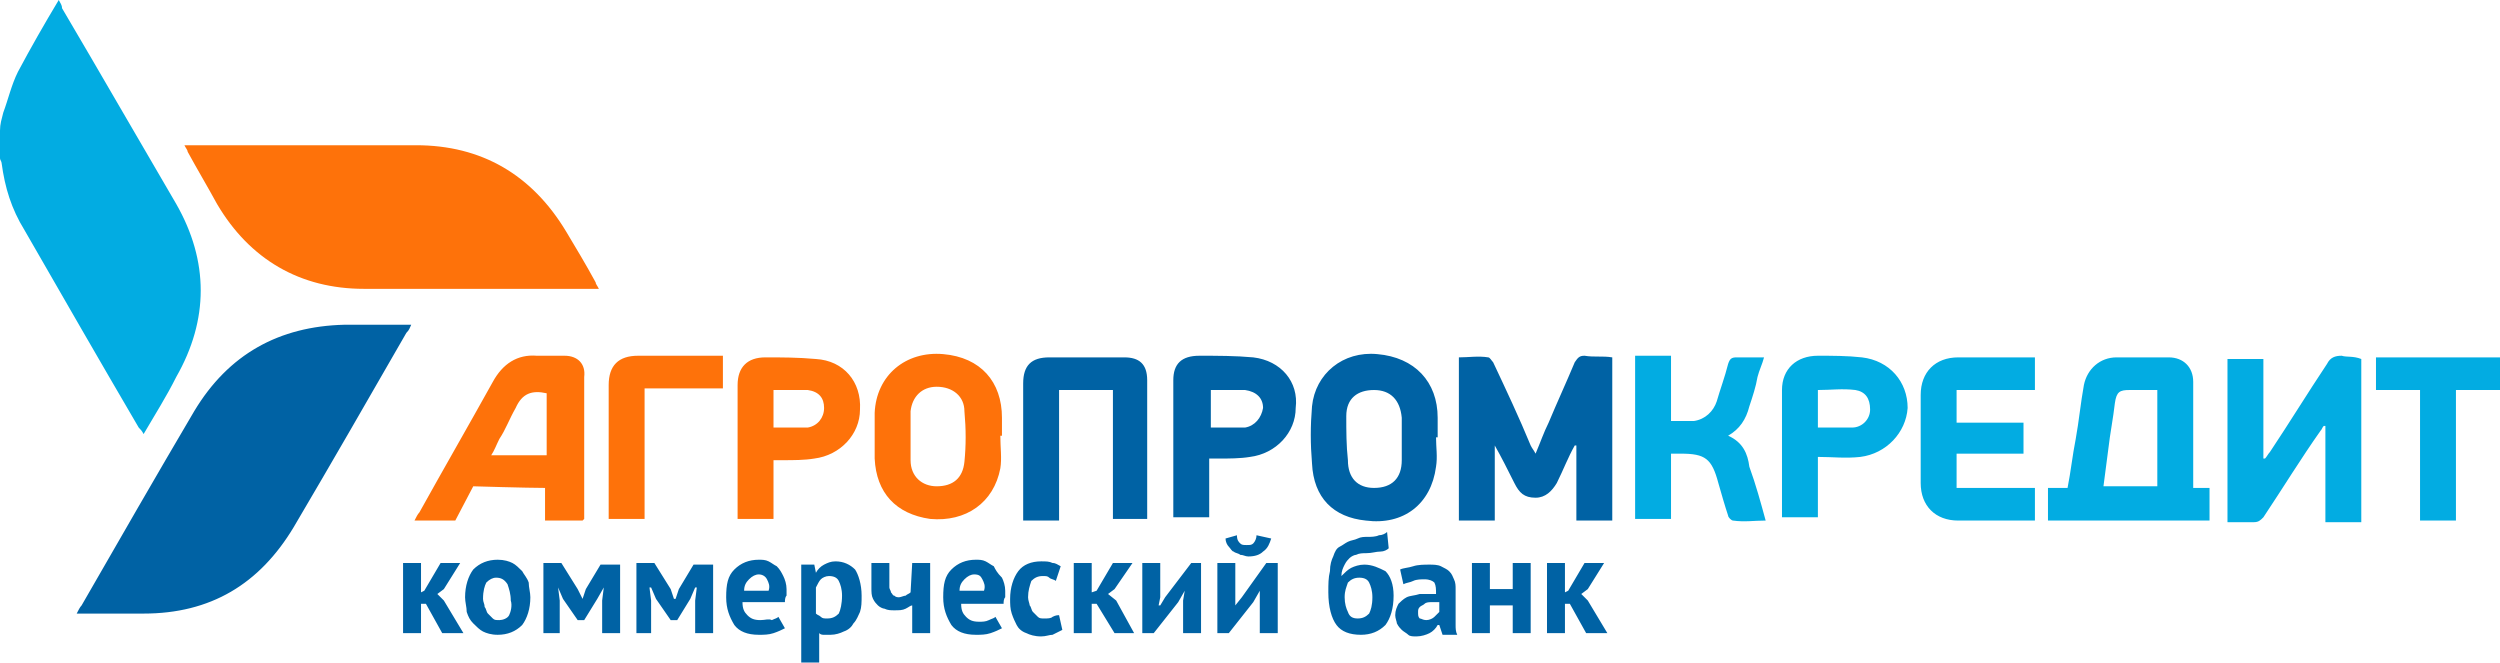
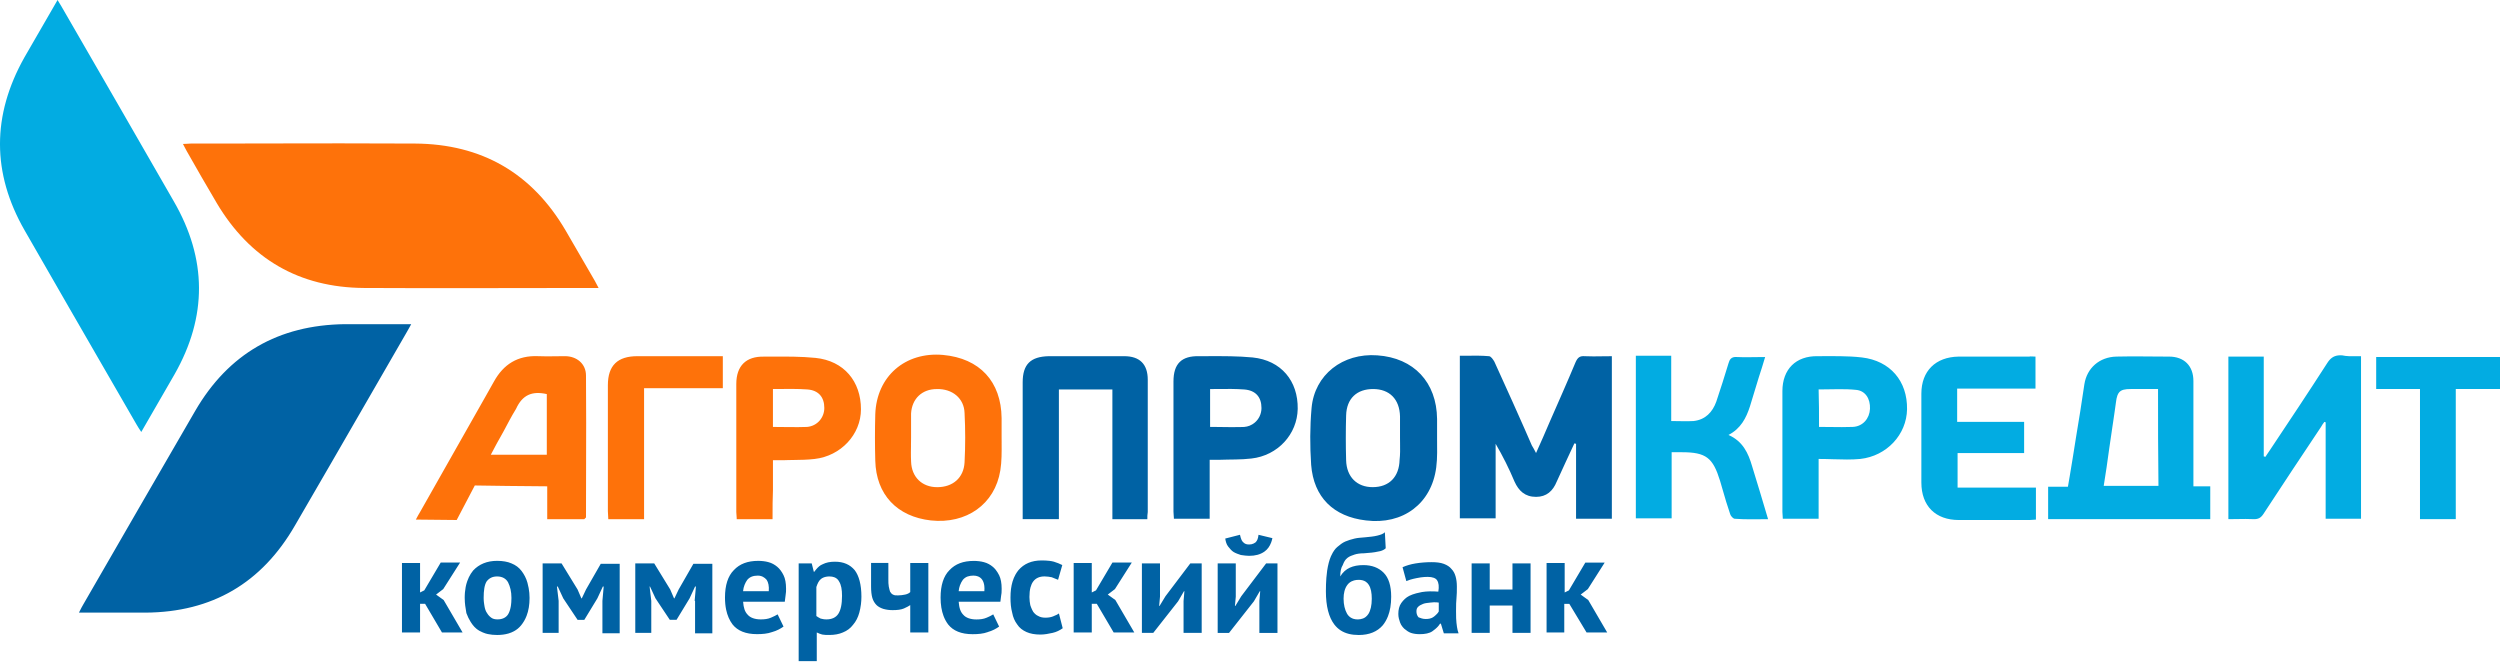
- <svg xmlns="http://www.w3.org/2000/svg" viewBox="0 0 153.2 40.6">
-   <path fill="#02ace2" d="M3.8.5c0-.2-.1-.3-.2-.5-.9 1.5-1.7 2.9-2.5 4.4-.4.8-.6 1.7-.9 2.5-.1.4-.2.7-.2 1.1v1.7c0 .1.1.2.1.3.2 1.5.6 2.8 1.4 4.1 2.3 4 4.6 8 7 12.1.1.1.2.2.3.4.7-1.2 1.4-2.3 2-3.5 2-3.5 2-7.1 0-10.6-2.4-4.1-4.7-8.1-7-12zm130.6 28.8v-5.9c0-.9-.6-1.5-1.5-1.5h-3.2c-1 0-1.8.7-2 1.7-.2 1.1-.3 2.2-.5 3.3-.2 1-.3 2-.5 3h-1.2v2h9.9v-2h-1v-.6zm-5.5.5c.1-.8.2-1.5.3-2.3.1-.9.3-1.9.4-2.8.1-.7.3-.8.9-.8h1.7v5.9h-3.3zm14.6-8c-.4 0-.7.1-.9.5-1.2 1.8-2.3 3.6-3.5 5.4-.1.1-.2.3-.3.4h-.1V22h-2.2v10h1.6c.3 0 .4-.1.6-.3 1.2-1.8 2.3-3.6 3.5-5.3.1-.1.1-.2.2-.3h.1V32h2.2V22c-.5-.2-.9-.1-1.2-.2zm-37.6 4.9c.7-.4 1.1-1 1.3-1.8.2-.6.4-1.2.5-1.8.1-.4.3-.8.4-1.2h-1.7c-.3 0-.4.1-.5.4-.2.8-.5 1.6-.7 2.3-.2.6-.7 1.1-1.4 1.2h-1.4v-4h-2.2v10h2.2v-4h.6c1.5 0 1.9.3 2.3 1.8.2.7.4 1.4.6 2 0 .1.2.3.3.3.7.1 1.3 0 2 0-.3-1.1-.6-2.2-1-3.3-.1-.8-.4-1.5-1.3-1.9zm14 1.1h4.1v-1.9h-4.1v-2h4.8v-2H120c-1.4 0-2.3.9-2.3 2.3v5.4c0 1.4.9 2.3 2.3 2.3h4.7v-2h-4.8v-2.1zm-5.8-5.9c-.9-.1-1.8-.1-2.7-.1-1.3 0-2.2.8-2.2 2.1v7.8h2.2V28c.9 0 1.7.1 2.6 0 1.6-.2 2.8-1.5 2.9-3 0-1.6-1.1-2.9-2.8-3.1zm-.6 4.3h-2.1v-2.3c.8 0 1.5-.1 2.3 0 .6.1.9.5.9 1.2 0 .6-.5 1.1-1.1 1.1zm32.1-4.3v2h2.7v8h2.2v-8h2.7v-2h-7.6z" />
-   <path fill="#fe720a" d="M34.7 14.2c-2.1-3.5-5.2-5.3-9.2-5.3H11.3c.1.2.2.3.2.4.6 1.1 1.2 2.1 1.8 3.2 2 3.4 5.1 5.2 9 5.2h14.4c-.1-.2-.2-.3-.2-.4-.6-1.1-1.2-2.1-1.8-3.1zm-.1 7.6h-1.7c-1.2-.1-2.1.5-2.7 1.6-1.5 2.7-3 5.3-4.5 8-.1.1-.2.3-.3.5h2.5l1.1-2.1s3.3.1 4.4.1v2h2.3l.1-.1v-8.7c.1-.8-.4-1.3-1.2-1.3zm-1.1 6.1h-3.4c.2-.3.3-.6.5-1 .4-.6.6-1.2 1-1.9.4-.9 1-1.1 1.9-.9v3.8zm27.9-2.3c0-2.2-1.3-3.7-3.6-3.9-2.3-.2-4.1 1.3-4.2 3.6v2.8c.1 2.1 1.3 3.4 3.4 3.7 2.2.2 3.9-1 4.3-3.1.1-.6 0-1.3 0-2h.1v-1.1zm-2.3 2.7c-.1 1-.7 1.5-1.7 1.5-.9 0-1.6-.6-1.6-1.6v-3c.1-.9.7-1.5 1.6-1.5 1 0 1.7.6 1.7 1.5.1 1.1.1 2.1 0 3.1zM50 22c-1.1-.1-2.1-.1-3.1-.1-1.1 0-1.7.6-1.7 1.7v8.2h2.2v-3.6h.6c.6 0 1.3 0 1.9-.1 1.6-.2 2.8-1.5 2.8-3 .1-1.7-1-3-2.7-3.1zm-.5 4.2h-2.1v-2.3h2.1c.7.1 1 .5 1 1.1s-.4 1.1-1 1.2zm-10.4-4.4c-1.2 0-1.8.6-1.8 1.8v8.2h2.2v-8h4.8v-2h-5.2z" />
-   <path fill="#0062a4" d="M25.2 19.9h-4.1c-4 .1-7.1 1.8-9.2 5.3-2.3 3.9-4.6 7.9-6.9 11.9-.1.1-.2.3-.3.5h4.1c4.1 0 7.1-1.8 9.2-5.3 2.3-3.9 4.6-7.9 6.9-11.9.2-.2.2-.3.3-.5zm71.9 1.9c-.3 0-.4.1-.6.4-.5 1.2-1.1 2.5-1.6 3.7-.3.6-.5 1.2-.8 1.9-.1-.2-.2-.3-.3-.5-.7-1.7-1.5-3.4-2.3-5.1-.1-.1-.2-.3-.3-.3-.6-.1-1.2 0-1.8 0v10h2.2v-4.6c.4.7.8 1.5 1.2 2.3.3.6.6.9 1.3.9.6 0 1-.4 1.3-.9.4-.8.7-1.6 1.1-2.3h.1v4.6h2.2v-10c-.6-.1-1.1 0-1.7-.1zm-32.2 2.1h3.3v7.9h2.1v-8.5c0-1-.5-1.4-1.4-1.4h-4.6c-1.1 0-1.6.5-1.6 1.6v8.4h2.2v-8zm18.8 8c2.3.3 4-1 4.3-3.3.1-.6 0-1.2 0-1.8h.1v-1.2c0-2.2-1.4-3.7-3.7-3.9-2.1-.2-3.8 1.2-4 3.2-.1 1.2-.1 2.3 0 3.5.1 2.1 1.3 3.3 3.3 3.5zm-1.2-6.4c0-1.1.7-1.6 1.7-1.6s1.6.6 1.7 1.7v2.6c0 1.1-.6 1.7-1.7 1.7-1 0-1.6-.6-1.6-1.7-.1-.9-.1-1.8-.1-2.7zm-5.7-3.6c-1.1-.1-2.2-.1-3.3-.1-1.1 0-1.6.5-1.6 1.5v8.4h2.2v-3.6h.6c.6 0 1.3 0 1.9-.1 1.6-.2 2.8-1.5 2.8-3 .2-1.6-.9-2.9-2.6-3.1zm-.5 4.3h-2.1v-2.3h2.1c.7.1 1.1.5 1.1 1.1-.1.6-.5 1.1-1.1 1.2zM26.8 36.4l.4-.3 1-1.6H27l-1 1.7-.2.1v-1.8h-1.1v4.3h1.1V37h.3l1 1.8h1.3l-1.2-2-.4-.4zM32 35c-.2-.2-.4-.4-.6-.5-.2-.1-.5-.2-.9-.2-.6 0-1.1.2-1.5.6-.3.4-.5 1-.5 1.7 0 .3.1.6.1.9.1.3.2.5.4.7s.4.4.6.5c.2.1.5.2.9.2.6 0 1.1-.2 1.5-.6.3-.4.5-1 .5-1.7 0-.3-.1-.6-.1-.9-.1-.3-.3-.5-.4-.7zm-.8 2.7c-.1.2-.4.3-.6.3-.2 0-.3 0-.4-.1l-.3-.3c-.1-.1-.1-.3-.2-.4 0-.2-.1-.3-.1-.5 0-.5.1-.8.2-1 .2-.2.4-.3.6-.3.3 0 .5.1.7.4.1.3.2.6.2 1 .1.3 0 .7-.1.9zm4.7-1.6l-.2.6-.3-.6-1-1.6h-1.1v4.3h1v-2l-.1-.8.3.7.9 1.3h.4l.8-1.3.4-.7-.1.8v2H38v-4.2h-1.2l-.9 1.5zm5.7 0l-.2.6h-.1l-.2-.6-1-1.6H39v4.3h.9v-2l-.1-.8h.1l.3.7.9 1.3h.4l.8-1.3.3-.7h.1l-.1.8v2h1.1v-4.2h-1.2l-.9 1.5zm6-1.4c-.2-.1-.3-.2-.5-.3s-.4-.1-.6-.1c-.6 0-1.1.2-1.5.6-.4.4-.5.9-.5 1.7 0 .7.2 1.2.5 1.7.3.4.8.6 1.5.6.3 0 .6 0 .9-.1s.5-.2.7-.3l-.4-.7c-.1.1-.2.1-.4.2-.2-.1-.4 0-.7 0-.4 0-.6-.1-.8-.3-.2-.2-.3-.4-.3-.8h2.6c0-.1 0-.3.1-.4v-.4c0-.3-.1-.6-.2-.8s-.2-.4-.4-.6zm-2 1.5c0-.3.1-.5.3-.7.2-.2.4-.3.6-.3s.4.1.5.3.2.4.1.7h-1.5zm5.6-1.8c-.3 0-.5.1-.7.2-.2.1-.4.3-.5.5l-.1-.5h-.8v6h1.1v-1.8c.1.1.2.1.3.1h.4c.3 0 .6-.1.8-.2.3-.1.5-.3.6-.5.2-.2.3-.5.4-.7.1-.3.1-.6.1-1 0-.7-.2-1.3-.4-1.6-.3-.3-.7-.5-1.2-.5zm.2 3.2c-.2.2-.4.3-.7.3-.2 0-.3 0-.4-.1s-.2-.1-.3-.2V36c.1-.2.2-.4.3-.5.1-.1.3-.2.5-.2.3 0 .5.1.6.3s.2.5.2.9c0 .5-.1.9-.2 1.1zm4.4-1.3c-.1.1-.2.1-.3.2-.1 0-.3.1-.4.1s-.2 0-.3-.1c-.1 0-.1-.1-.2-.2 0-.1-.1-.2-.1-.3v-1.5h-1.1V36c0 .3 0 .5.1.7s.2.3.3.4c.1.1.3.2.4.2.2.1.4.1.6.1.3 0 .5 0 .7-.1s.3-.2.4-.2v1.7H57v-4.3h-1.1l-.1 1.8zm5.1-1.6c-.2-.1-.3-.2-.5-.3s-.4-.1-.6-.1c-.6 0-1.1.2-1.5.6-.4.4-.5.9-.5 1.7 0 .7.2 1.2.5 1.7.3.4.8.6 1.5.6.3 0 .6 0 .9-.1s.5-.2.7-.3l-.4-.7c-.1.1-.2.1-.4.2s-.4.1-.6.1c-.4 0-.6-.1-.8-.3-.2-.2-.3-.4-.3-.8h2.6c0-.1 0-.3.1-.4v-.4c0-.3-.1-.6-.2-.8-.3-.3-.4-.5-.5-.7zm-2.1 1.5c0-.3.1-.5.3-.7.2-.2.4-.3.6-.3.3 0 .4.1.5.3s.2.4.1.7h-1.5zm5.7 1.6c-.1.1-.3.1-.5.1s-.3 0-.4-.1l-.3-.3c-.1-.1-.1-.3-.2-.4 0-.1-.1-.3-.1-.5 0-.4.1-.7.2-1 .2-.2.4-.3.7-.3.2 0 .3 0 .4.1s.3.1.4.2l.3-.9c-.2-.1-.3-.2-.5-.2-.2-.1-.4-.1-.7-.1-.6 0-1.1.2-1.4.6-.3.4-.5 1-.5 1.7 0 .3 0 .6.1.9.1.3.2.5.3.7.1.2.3.4.6.5.2.1.5.2.9.2.3 0 .5-.1.7-.1l.6-.3-.2-.9c-.1 0-.2 0-.4.1zm3.4-1.4l.4-.3 1.1-1.6h-1.2l-1 1.7-.3.1v-1.8h-1.1v4.3h1.1V37h.3l1.1 1.8h1.2l-1.1-2-.5-.4zm3.5.2l-.3.5H71l.1-.5v-2.1H70v4.3h.7l1.5-1.9.4-.7-.1.6v2h1.1v-4.3H73l-1.6 2.1zm4.2-2.8c.1.1.3.1.4.2.2 0 .3.1.5.1.4 0 .7-.1.9-.3.3-.2.4-.5.5-.8l-.9-.2c0 .2-.1.4-.2.5s-.2.1-.4.1-.3 0-.4-.1-.2-.2-.2-.5l-.7.2c0 .2.1.4.2.5s.2.3.3.3zm.5 2.8l-.4.5v-2.6h-1.1v4.3h.7l1.5-1.9.4-.7v2.6h1.1v-4.3h-.7l-1.5 2.1zm7.5-2c-.3 0-.6.1-.8.2-.2.1-.4.3-.6.5 0-.3.1-.5.2-.7s.2-.3.3-.4c.1-.1.3-.2.4-.2.2-.1.4-.1.6-.1.4 0 .6-.1.9-.1.2 0 .4-.1.5-.2l-.1-1c-.1.1-.3.2-.5.2-.2.1-.5.1-.7.1s-.4 0-.6.1-.4.1-.6.2c-.2.1-.3.2-.5.3s-.3.3-.4.6c-.1.2-.2.5-.2.9-.1.4-.1.8-.1 1.3 0 .9.2 1.6.5 2s.8.6 1.5.6c.6 0 1.1-.2 1.5-.6.3-.4.5-1 .5-1.8 0-.7-.2-1.2-.5-1.5-.4-.2-.8-.4-1.3-.4zm.3 3c-.2.2-.4.3-.7.3-.3 0-.5-.1-.6-.4-.1-.2-.2-.5-.2-.9s.1-.6.2-.9c.2-.2.4-.3.7-.3.3 0 .5.1.6.3s.2.5.2.9c0 .5-.1.8-.2 1zm5.3-.1v-1.4c0-.2 0-.4-.1-.6-.1-.2-.1-.3-.3-.5-.1-.1-.3-.2-.5-.3s-.5-.1-.7-.1c-.3 0-.7 0-1 .1s-.6.1-.8.2l.2.9c.2-.1.4-.1.6-.2.2-.1.5-.1.7-.1.3 0 .5.1.6.2.1.2.1.4.1.7h-1c-.3.1-.6.1-.8.2-.2.1-.4.3-.5.4-.1.2-.2.4-.2.7 0 .2.1.4.1.5.1.2.2.3.3.4.1.1.3.2.4.3s.3.1.5.1c.3 0 .6-.1.8-.2.2-.1.4-.3.5-.5h.1l.2.6h.9c-.1-.2-.1-.4-.1-.6v-.8zm-1 0l-.3.3c-.1.1-.3.2-.5.2s-.3-.1-.4-.1c-.1-.1-.1-.2-.1-.4 0-.1 0-.2.1-.3s.2-.1.3-.2c.1-.1.3-.1.4-.1h.5v.6zm4.5-1.4h-1.4v-1.6h-1.1v4.3h1.1v-1.7h1.4v1.7h1.1v-4.3h-1.1v1.6zm4.2.3l.4-.3 1-1.6h-1.2l-1 1.7-.2.1v-1.8h-1.1v4.3h1.1V37h.3l1 1.8h1.3l-1.2-2-.4-.4z" />
+ <svg xmlns="http://www.w3.org/2000/svg" viewBox="0 0 154 41">
+   <path fill="#02ACE2" d="M8.702 26.61c-.128-.193-.224-.339-.297-.471L6.304 22.501l-.058-.1-2.01-3.482c-.907-1.573-1.813-3.147-2.716-4.723-2.031-3.539-2.015-7.094-.024-10.647L3.546 0l.103.171.059.096.061.1.052.091C6.126 4.455 8.422 8.416 10.705 12.4c2.053 3.552 2.073 7.098.046 10.66l-2.049 3.55ZM136.152 29.957v2.023h-9.987v-1.998h1.219l.111-.647c.063-.375.124-.744.183-1.111l.189-1.187.003-.025.007-.04c.182-1.089.363-2.205.519-3.294.155-1.012.934-1.686 1.971-1.712.494-.012.987-.013 1.479-.011.424.002.847.006 1.266.009l.498.002c.934 0 1.504.57 1.504 1.504V29.957h1.038Zm-3.217-5.993h-1.686c-.356 0-.572.047-.707.202-.047.054-.084.122-.114.206-.04.111-.067.249-.087.422l-.073.521-.088.605-.065.434-.001.006v.006l-.001.006-.001.006c-.064.427-.128.851-.186 1.27l-.001.007c-.103.75-.207 1.5-.336 2.275h3.372c-.026-1.972-.026-3.943-.026-5.967Zm12.504 7.99V21.941l-.264.002c-.334.004-.635.008-.903-.054-.178-.011-.327.006-.457.058-.058.023-.112.053-.163.089-.105.075-.198.18-.288.32-1.167 1.816-2.361 3.606-3.554 5.396-.052.086-.115.172-.175.258-.03.043-.058.087-.084.13-.013 0-.033-.007-.053-.013l-.032-.01-.019-.003v-6.148h-2.179V31.98c.183 0 .364-.003.542-.006.352-.006.696-.011 1.04.006.26 0 .415-.078.571-.311 1.167-1.79 2.361-3.58 3.554-5.37.052-.103.13-.207.207-.311.026 0 .052.026.078.026v5.94h2.179Zm-42.492-6.018c.519 0 .934.026 1.375 0 .726-.078 1.167-.545 1.401-1.193.259-.778.519-1.583.752-2.361.032-.118.074-.209.133-.274.083-.091.203-.13.386-.115.131.006.261.01.391.011l.198.001c.176-.001.353-.003.535-.006.198-.003.401-.006.614-.006-.13.441-.259.856-.389 1.246l-.545 1.79c-.233.727-.571 1.375-1.323 1.764.882.389 1.219 1.116 1.453 1.92.337 1.063.648 2.153.986 3.269-.727 0-1.375.026-2.05-.026-.104 0-.259-.182-.285-.286-.173-.498-.317-.997-.464-1.506l-.159-.543c-.441-1.427-.856-1.764-2.36-1.764h-.623v4.073h-2.205V21.915h2.179v4.021Zm22.439-1.998v-1.971c-.181 0-.311-.026-.389 0h-4.358c-1.401.026-2.283.882-2.283 2.283v5.474c0 1.453.882 2.309 2.309 2.309h4.358c.13 0 .26-.026.39-.026v-1.972h-4.826v-2.127h4.099v-1.92h-4.125v-2.049h4.825Zm-13.359 4.332v3.684h-2.206c0-.065-.006-.136-.012-.207-.007-.071-.013-.143-.013-.208v-7.445c0-1.349.83-2.179 2.179-2.153.908 0 1.816-.026 2.723.078 1.739.207 2.802 1.453 2.776 3.191-.026 1.557-1.245 2.879-2.879 3.061-.548.052-1.096.035-1.666.018-.294-.009-.594-.018-.902-.018Zm.025-1.972c.247 0 .487.003.723.006h.011c.457.006.899.012 1.342-.006.622-.026 1.037-.518 1.063-1.115.026-.623-.285-1.116-.856-1.167-.344-.036-.694-.044-1.047-.043-.198.001-.396.004-.595.008-.222.004-.444.008-.666.008.025.752.025 1.531.025 2.309Zm34.321-2.334h2.698v8.016h2.205v-8.016H154v-1.972h-7.627v1.972Z" />
+   <path fill="#FE720A" d="M36.874 17.739h-.493c-4.644 0-9.287.026-13.957 0-3.995-.026-7.03-1.79-9.079-5.24l-.003-.006-.003-.006c-.621-1.06-1.242-2.12-1.836-3.179-.035-.058-.064-.116-.095-.178l-.007-.014-.004-.007c-.036-.072-.075-.15-.127-.241.111 0 .207-.007.297-.014l.121-.008.043-.002.059-.001c1.024 0 2.047-.001 3.07-.003l1.521-.003c3.061-.006 6.122-.012 9.183.006 4.099.026 7.212 1.816 9.287 5.37.597 1.038 1.193 2.049 1.79 3.087.038.064.071.129.106.2.036.072.075.15.127.241Zm-.882 14.242h-2.283V29.957c-.519 0-1.52-.011-2.443-.023-1.061-.014-2.018-.029-2.018-.029l-1.115 2.127s-2.023-.026-2.516-.026c.104-.207.182-.337.26-.467.75-1.333 1.508-2.666 2.265-3.999l.368-.649c.476-.838.951-1.676 1.425-2.514l.481-.854c.597-1.09 1.479-1.634 2.724-1.583.361.017.723.012 1.091.006.188-.003.377-.006.569-.006.726 0 1.297.467 1.297 1.193.017 1.935.011 3.87.006 5.813-.003.974-.006 1.95-.006 2.929l-.104.104Zm-5.759-3.969h3.45v-3.736c-.908-.207-1.505.052-1.894.908-.301.489-.52.923-.756 1.363-.089.167-.181.334-.281.505l-.094.165-.076.139-.072.135-.097.183-.18.339Zm31.468-.726-.002-.337v-1.193c-.026-2.257-1.349-3.684-3.606-3.892-2.335-.207-4.099 1.323-4.176 3.658-.026.96-.026 1.894 0 2.853.052 2.101 1.349 3.45 3.424 3.684 2.179.233 3.943-.986 4.28-3.087.087-.541.083-1.118.079-1.686Zm-5.585.154c.003-.164.006-.328.006-.491v-1.479c.052-.908.675-1.504 1.583-1.504.96-.026 1.686.571 1.712 1.478.052 1.012.052 2.023 0 3.035-.052.96-.726 1.531-1.686 1.531-.934 0-1.582-.623-1.608-1.583-.01-.19-.012-.38-.011-.57.001-.139.003-.278.006-.417Zm-8.529 4.541h-2.205c0-.039-.002-.076-.004-.112l-.005-.067c-.007-.086-.017-.17-.017-.262v-7.886c0-1.115.597-1.712 1.712-1.686l.531-.002c.88-.003 1.748-.007 2.634.08 1.764.182 2.802 1.453 2.802 3.165 0 1.557-1.245 2.879-2.853 3.061-.432.052-.865.058-1.297.063l-.321.005c-.109.002-.218.005-.327.01h-.623v1.842c-.012.258-.018.522-.021.791-.004.325-.004.658-.004.999Zm.026-8.016v2.334c.726 0 1.401.026 2.101 0 .623-.052 1.064-.571 1.064-1.167 0-.675-.363-1.09-1.038-1.142-.31-.023-.62-.03-.932-.032-.215-.001-.432.001-.651.003-.155.002-.311.003-.469.003h-.075Zm-10.143 8.016h2.205v-8.068h4.851v-1.972H39.261c-1.219 0-1.816.571-1.816 1.79v7.756c0 .075.006.149.012.228.007.084.014.171.014.266Z" />
+   <path fill="#0062A4" d="M5.03 37.412c.032-.06.062-.115.093-.166 2.309-3.995 4.592-7.964 6.9-11.933 2.049-3.528 5.136-5.292 9.209-5.344h4.099c-.048.084-.09.161-.129.233-.046.086-.089.163-.131.233l-2.037 3.529c-.888 1.539-1.774 3.075-2.662 4.609-.732 1.266-1.465 2.53-2.201 3.795-2.049 3.554-5.11 5.344-9.209 5.37H4.863c.063-.126.117-.234.167-.328Zm89.59-9.504c.311-.674.571-1.297.83-1.893.545-1.246 1.089-2.465 1.608-3.71.13-.285.26-.389.571-.363.351.018.703.012 1.062.006H98.721c.187-.003.377-.006.569-.006v10.014h-2.205v-4.618c-.013 0-.033-.007-.052-.013l-.025-.008c-.01-.003-.019-.005-.026-.005-.363.778-.726 1.557-1.09 2.361-.233.57-.623.934-1.271.934-.342 0-.61-.093-.825-.259-.21-.162-.37-.393-.498-.674-.337-.804-.726-1.583-1.167-2.335v4.592h-2.205V21.915c.158 0 .312-.001.464-.003.449-.005.88-.01 1.326.029.13 0 .259.207.337.337.378.832.756 1.663 1.131 2.498.237.527.473 1.056.707 1.587.158.358.315.718.471 1.078.078.129.155.259.259.467Zm-26.097 4.073h2.153c0-.156 0-.286.026-.441v-8.146c0-.96-.493-1.453-1.453-1.453h-4.644c-1.115.026-1.608.493-1.608 1.608v8.431h2.231v-7.99h3.295v7.99Zm20.001-4.981c0 .597.026 1.193-.052 1.79-.285 2.231-2.049 3.554-4.332 3.268-1.998-.233-3.217-1.427-3.373-3.424-.078-1.167-.078-2.334.026-3.502.182-2.049 1.92-3.398 4.047-3.243 2.257.156 3.658 1.66 3.684 3.917v1.193Zm-2.283-.026v-1.323c-.026-1.064-.648-1.687-1.66-1.687-.986 0-1.634.571-1.66 1.634-.026.908-.026 1.842 0 2.75.026 1.038.674 1.66 1.634 1.66 1.012 0 1.634-.623 1.66-1.686.039-.329.034-.659.029-.999l-.001-.11-.002-.24Zm-11.725 4.981v-3.632h.623c.649-.026 1.297 0 1.946-.078 1.635-.182 2.828-1.504 2.854-3.061.026-1.712-1.012-2.983-2.776-3.165-.908-.086-1.835-.083-2.749-.079l-.545.001c-1.09-.026-1.583.467-1.583 1.557v8.016c0 .082.007.163.014.241l.009.12.003.081h2.205Zm.026-5.655v-2.334l.153-.001.372-.003c.525-.005 1.051-.01 1.576.029.7.052 1.064.467 1.064 1.142 0 .182-.041.356-.115.512-.071.149-.173.282-.299.388-.094.079-.201.144-.319.191-.103.04-.214.066-.331.076-.097.004-.193.006-.291.008-.182.003-.366.004-.552.003-.173-.001-.347-.003-.523-.006h-.009l-.318-.004-.409-.002Zm-48.355 10.896h-.311v1.764h-1.115v-4.28h1.115v1.816l.26-.13 1.012-1.712h1.193l-1.038 1.634-.441.337.467.337 1.167 1.998h-1.271l-1.038-1.764Zm2.692-1.63c-.035.074-.067.151-.095.231-.018.051-.035.104-.05.158l-.023.089c-.01.042-.019.086-.028.13-.02.104-.035.213-.044.327l-.007.11-.003.066-.002.085-.001.07c0 .089.004.177.01.263.005.072.013.144.021.213.019.159.046.311.072.458.073.202.16.378.26.538.026.041.052.081.08.119l.05.069c.065.086.139.164.222.233.116.096.249.174.401.234.054.024.112.045.173.064.044.013.089.025.136.035.173.038.368.057.573.057.254 0 .491-.03.705-.094.117-.035.228-.081.331-.137.17-.092.318-.213.442-.366.139-.171.252-.364.336-.583.12-.312.183-.677.183-1.104 0-.213-.021-.416-.056-.609-.02-.112-.045-.22-.074-.324-.078-.286-.207-.519-.363-.727-.156-.207-.363-.363-.623-.467-.233-.104-.545-.156-.882-.156-.623 0-1.115.207-1.479.597-.103.127-.192.266-.265.419Zm.949 1.678-.015-.113-.009-.078-.006-.078c-.003-.047-.005-.095-.005-.143 0-.467.052-.804.181-1.012.156-.207.363-.311.649-.311.311 0 .545.129.674.363.13.259.208.57.208.959 0 .092-.003.179-.009.26-.004.062-.011.122-.018.178-.005.04-.011.079-.018.116-.036.191-.091.344-.162.458-.13.207-.363.311-.648.311-.156 0-.285-.026-.389-.104-.104-.078-.182-.155-.259-.285-.078-.104-.13-.259-.156-.415l-.017-.108Zm7.281-.23.078-.882h-.052l-.337.727-.804 1.323h-.415l-.882-1.323-.337-.727h-.052l.104.882v1.972h-.986v-4.28h1.167l.986 1.608.234.545h.026l.259-.545.908-1.583h1.167v4.28h-1.064v-1.998Zm5.759-.882-.078.882h.026v1.998h1.064V34.73h-1.167l-.908 1.583-.259.545h-.026l-.234-.545-.986-1.608h-1.167v4.28h.986v-1.972l-.104-.882h.026l.337.727.882 1.323h.415l.804-1.323.337-.727h.052Zm5.396 2.465c-.182.13-.415.259-.7.337-.285.103-.597.129-.934.129-.7 0-1.193-.207-1.504-.597-.189-.252-.321-.552-.395-.906-.048-.229-.072-.479-.072-.754 0-.752.182-1.323.545-1.686.363-.389.856-.571 1.505-.571.207 0 .441.026.623.078.207.052.389.156.545.286.156.129.285.311.389.519.104.207.155.493.155.83 0 .13 0 .26-.026.389-.013.065-.019.136-.026.206-.007.072-.013.144-.026.208h-2.568c.026.363.104.623.285.804.155.182.441.286.804.286.233 0 .441-.026.623-.104.182-.078.337-.155.415-.207l.363.752Zm-1.583-3.139c-.285 0-.493.078-.648.26-.13.182-.234.415-.26.7h1.583c.026-.311-.026-.544-.13-.7-.13-.156-.311-.26-.545-.26Zm3.321-.752h-.804v6.018h1.115V38.959c.104.052.233.103.337.129.13.026.26.026.441.026.311 0 .597-.052.83-.155.26-.104.467-.26.623-.467.182-.207.311-.467.389-.752.043-.157.078-.33.101-.514.019-.15.029-.309.029-.472 0-.752-.156-1.297-.415-1.634-.285-.337-.674-.519-1.219-.519-.311 0-.545.052-.752.156-.157.059-.285.177-.405.321l-.052.065-.062.081h-.026l-.13-.518Zm.874.824c.067-.014.14-.021.215-.021.114 0 .215.017.302.049.132.05.232.137.295.262.13.207.181.493.181.882 0 .519-.078.882-.233 1.116-.155.233-.415.337-.726.337-.156 0-.26-.026-.363-.052-.104-.052-.181-.103-.259-.155v-1.79c.078-.233.156-.389.285-.493.082-.066.186-.111.303-.135Zm3.847-.825v.96c0 .182 0 .337.026.467.026.13.052.233.078.311.052.078.104.155.181.182.078.052.182.052.311.052.156 0 .311-.026.441-.052.075-.015.141-.039.198-.071l.032-.019.032-.023.023-.018.026-.024v-1.79h1.115v4.28H56.071v-1.686c-.078.052-.207.129-.389.207-.182.078-.415.103-.701.103-.207 0-.389-.026-.571-.078-.077-.025-.153-.057-.224-.095-.072-.04-.139-.085-.191-.138-.104-.104-.207-.259-.259-.441-.052-.182-.078-.415-.078-.701v-1.453h1.064v.026Zm6.122 4.229c.285-.078.519-.207.701-.337l-.363-.752c-.034.023-.084.051-.144.082l-.085.043-.078.036-.108.048c-.182.078-.389.104-.623.104-.363 0-.649-.104-.804-.286-.087-.086-.15-.191-.195-.316-.049-.137-.077-.298-.091-.488h2.568c.013-.065.02-.137.026-.208.006-.071.013-.142.026-.206l.008-.045.007-.047.006-.06c.006-.079.006-.158.006-.237 0-.337-.052-.623-.155-.83-.061-.122-.131-.234-.209-.333l-.034-.041-.038-.042c-.021-.022-.043-.044-.065-.065l-.043-.038c-.156-.13-.337-.233-.545-.286-.181-.052-.415-.078-.623-.078-.648 0-1.141.182-1.505.571-.363.363-.545.934-.545 1.686 0 .438.061.815.183 1.138.035.094.076.183.122.268.049.09.103.174.163.254.311.389.804.597 1.504.597.337 0 .649-.026.934-.129Zm-1.232-3.424c.102-.036.217-.053.35-.053.108 0 .202.018.283.05.114.045.201.119.261.209.063.095.107.218.126.37.012.098.014.208.004.33h-1.583c.012-.13.04-.249.079-.358.047-.129.11-.244.18-.342.083-.097.181-.165.298-.207Zm5.85 3.19c-.182.129-.389.233-.623.285-.234.052-.493.104-.752.104-.337 0-.623-.052-.856-.156-.234-.104-.441-.259-.571-.467-.156-.207-.259-.441-.311-.726-.078-.286-.104-.597-.104-.934 0-.37.041-.693.125-.976.048-.16.109-.306.185-.441.054-.095.115-.185.183-.269.337-.389.804-.597 1.427-.597.174 0 .333.008.47.024.108.013.203.03.282.053.182.052.363.13.519.207l-.26.908-.389-.156c-.13-.026-.285-.052-.441-.052-.311 0-.545.103-.7.311-.073.097-.129.217-.168.363-.044.165-.066.363-.066.597 0 .182.026.363.052.493l.018.054.035.097c.036.093.076.179.128.265.078.103.182.207.311.259.13.078.285.103.441.103.088 0 .17-.006.246-.019.081-.013.154-.032.221-.059.083-.033.166-.067.242-.106.043-.022.084-.047.122-.076l.233.908Zm1.79-1.504h.311l1.038 1.764h1.271l-1.167-1.998-.467-.337.441-.337 1.038-1.634h-1.193l-1.012 1.712-.26.13v-1.816h-1.115v4.28h1.115v-1.764Zm5.655-.182.052-.597h-.026l-.363.623-1.53 1.945h-.7v-4.28h1.115v2.049l-.052.571h.026l.363-.597 1.53-2.023h.701v4.28H72.907v-1.972Zm4.721-.596-.052.597v1.972h1.115v-4.28h-.7l-1.531 2.023-.363.597h-.026l.052-.571v-2.049h-1.115v4.28h.7l1.531-1.946.363-.623h.026Zm-1.038-3.009c-.016-.012-.03-.025-.044-.041-.024-.027-.045-.06-.064-.099-.04-.083-.07-.192-.1-.327l-.908.233c.026.182.078.363.181.493.104.129.208.259.337.337.13.078.285.13.441.182l.061.009c.156.022.297.043.458.043.363 0 .674-.078.934-.259.193-.135.328-.327.417-.565.031-.083.056-.171.076-.265l-.856-.207c-.026.233-.078.363-.182.467-.069.052-.15.093-.243.114-.046.01-.095.016-.146.016-.156 0-.259-.026-.363-.13Zm5.967 2.101c.155-.259.363-.441.597-.544.233-.104.493-.156.83-.156.519 0 .934.156 1.245.467.311.311.467.804.467 1.479 0 .477-.068.875-.199 1.208-.083.21-.19.395-.32.555-.337.389-.83.597-1.479.597-.22 0-.421-.022-.604-.067-.376-.093-.674-.284-.901-.581-.337-.441-.519-1.115-.519-2.049 0-.302.01-.575.029-.824.012-.158.029-.306.049-.447.052-.337.13-.649.233-.882.035-.079.073-.154.114-.225.026-.045.054-.089.083-.13.059-.085.123-.158.193-.216.155-.129.311-.259.493-.337.182-.078.363-.13.571-.182.208-.052.415-.052.649-.078.285-.026.545-.052.752-.104.207-.052.363-.103.467-.207l.052.986c-.038.038-.087.073-.144.103-.058.031-.125.056-.197.075-.048.013-.099.023-.152.029-.106.026-.233.046-.379.062-.14.016-.299.028-.477.041-.207 0-.415.026-.571.078-.155.052-.311.103-.441.207-.13.103-.207.233-.285.441-.104.156-.155.389-.155.7Zm.207 1.375c0 .363.078.675.207.908.06.108.143.194.242.255.052.032.109.057.169.075.073.021.153.033.237.033l.06-.002c.045-.002.087-.006.128-.014.056-.009.107-.023.155-.042.057-.022.108-.052.156-.088.066-.05.123-.113.175-.191.13-.207.207-.519.207-.934 0-.363-.052-.648-.182-.856-.05-.08-.112-.145-.185-.194-.059-.04-.127-.07-.201-.089-.072-.019-.15-.028-.236-.028-.105 0-.201.012-.288.036-.052.014-.101.032-.146.055-.105.052-.194.125-.266.221-.081.107-.14.236-.179.385-.036.139-.054.296-.054.471Zm4.436-2.179c-.311.052-.571.13-.804.234l.233.856c.076-.033.151-.06.232-.086.114-.035.239-.065.39-.096.088-.019.176-.035.264-.047.145-.021.291-.031.436-.031.285 0 .493.078.571.208.104.155.13.389.078.7-.363-.026-.701-.026-1.012.026-.119.021-.238.048-.351.079-.158.043-.306.094-.426.155-.208.104-.363.26-.493.441-.13.182-.182.415-.182.675 0 .207.052.363.104.518.035.106.094.2.161.282.032.038.065.074.098.107.13.104.259.207.415.26.155.052.337.078.545.078.311 0 .597-.052.778-.182.06-.043.119-.088.176-.136.03-.026.06-.053.089-.08.023-.022.045-.044.066-.067.053-.058.1-.119.137-.184h.052l.182.597h.908c-.049-.13-.077-.261-.098-.397-.013-.081-.022-.165-.032-.252-.01-.09-.016-.184-.02-.279-.006-.151-.006-.304-.006-.447 0-.163 0-.316.006-.471.004-.092.01-.185.019-.281.026-.259.026-.493.026-.752 0-.233-.026-.441-.078-.623-.024-.082-.052-.158-.088-.23-.044-.087-.1-.166-.171-.237-.104-.13-.259-.233-.467-.311-.208-.078-.467-.104-.752-.104-.337 0-.674.026-.986.078Zm.864 3.401c-.071.016-.15.023-.241.023-.182 0-.311-.052-.441-.103-.046-.047-.084-.112-.106-.19-.015-.052-.024-.111-.024-.173 0-.13.026-.207.104-.285.078-.078.182-.13.311-.182.13-.052.26-.052.441-.078.076-.011.147-.017.218-.019.054-.002.108 0 .163.004.045.003.091.008.138.015v.545c-.024.048-.059.096-.103.145-.033.036-.071.072-.113.108l-.07.059c-.047.037-.097.068-.153.092-.039.017-.08.03-.125.04Zm5.103-.807h-1.401v1.686h-1.115v-4.28h1.115v1.608h1.401v-1.608h1.115v4.28h-1.115v-1.686Zm3.191-.103h.311l1.063 1.764h1.271l-1.167-1.998-.467-.337.441-.337 1.038-1.634h-1.193l-1.012 1.712-.26.13v-1.816h-1.115v4.28h1.09v-1.764Z" />
</svg>
